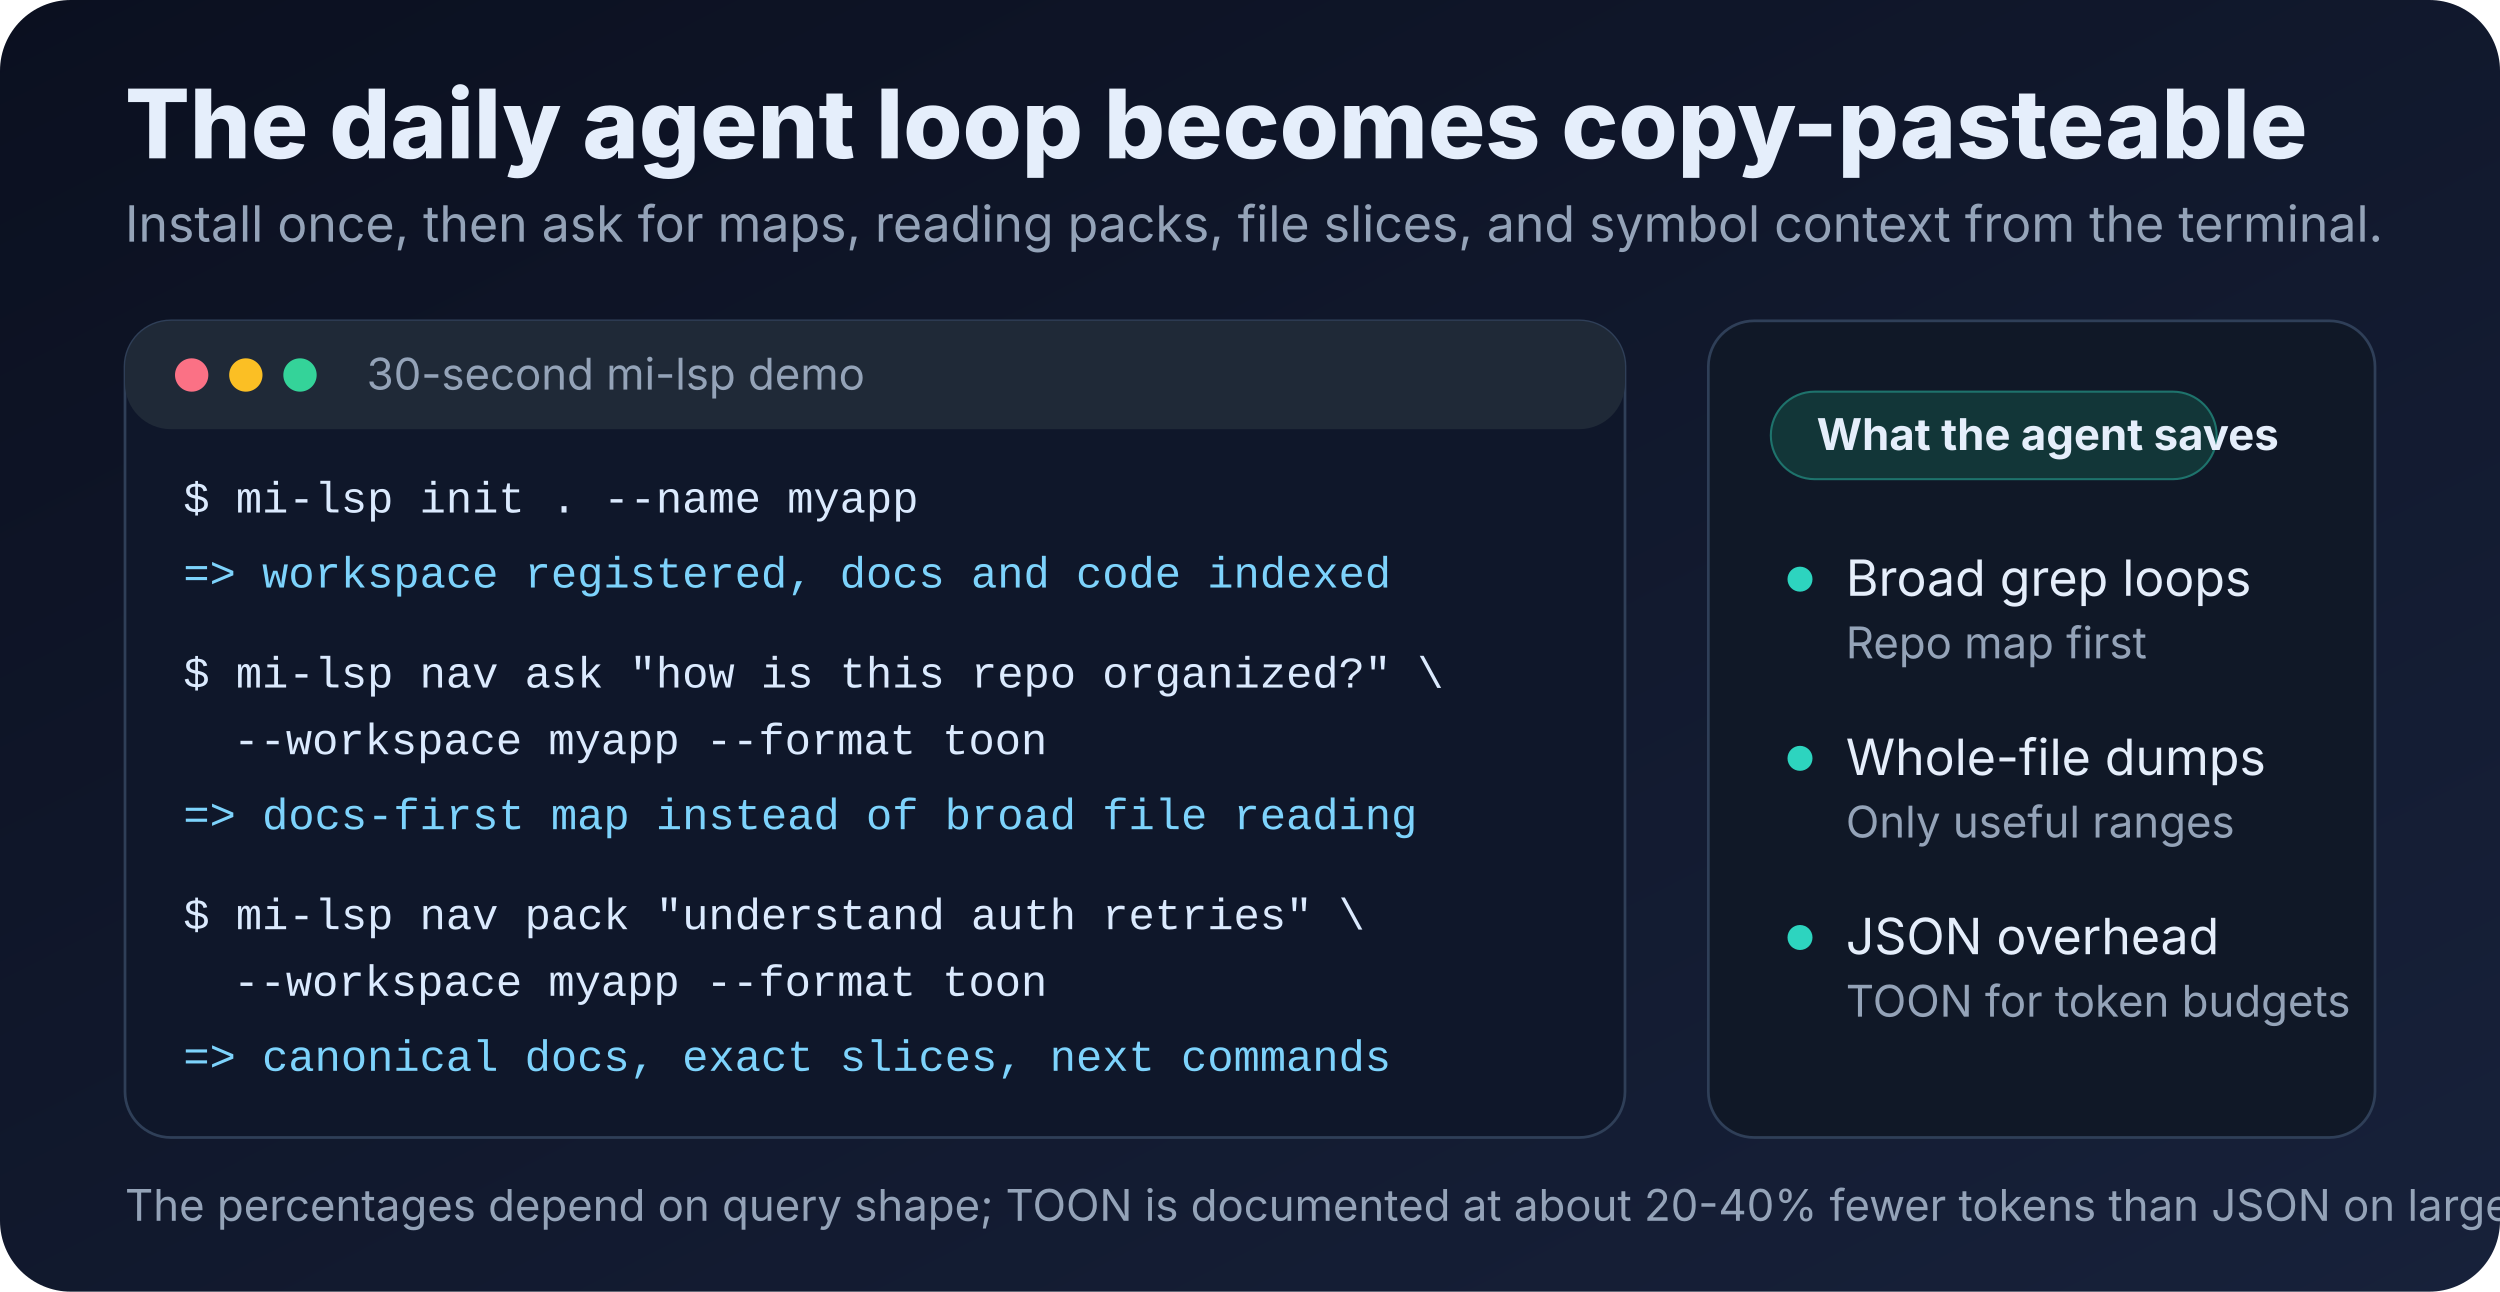
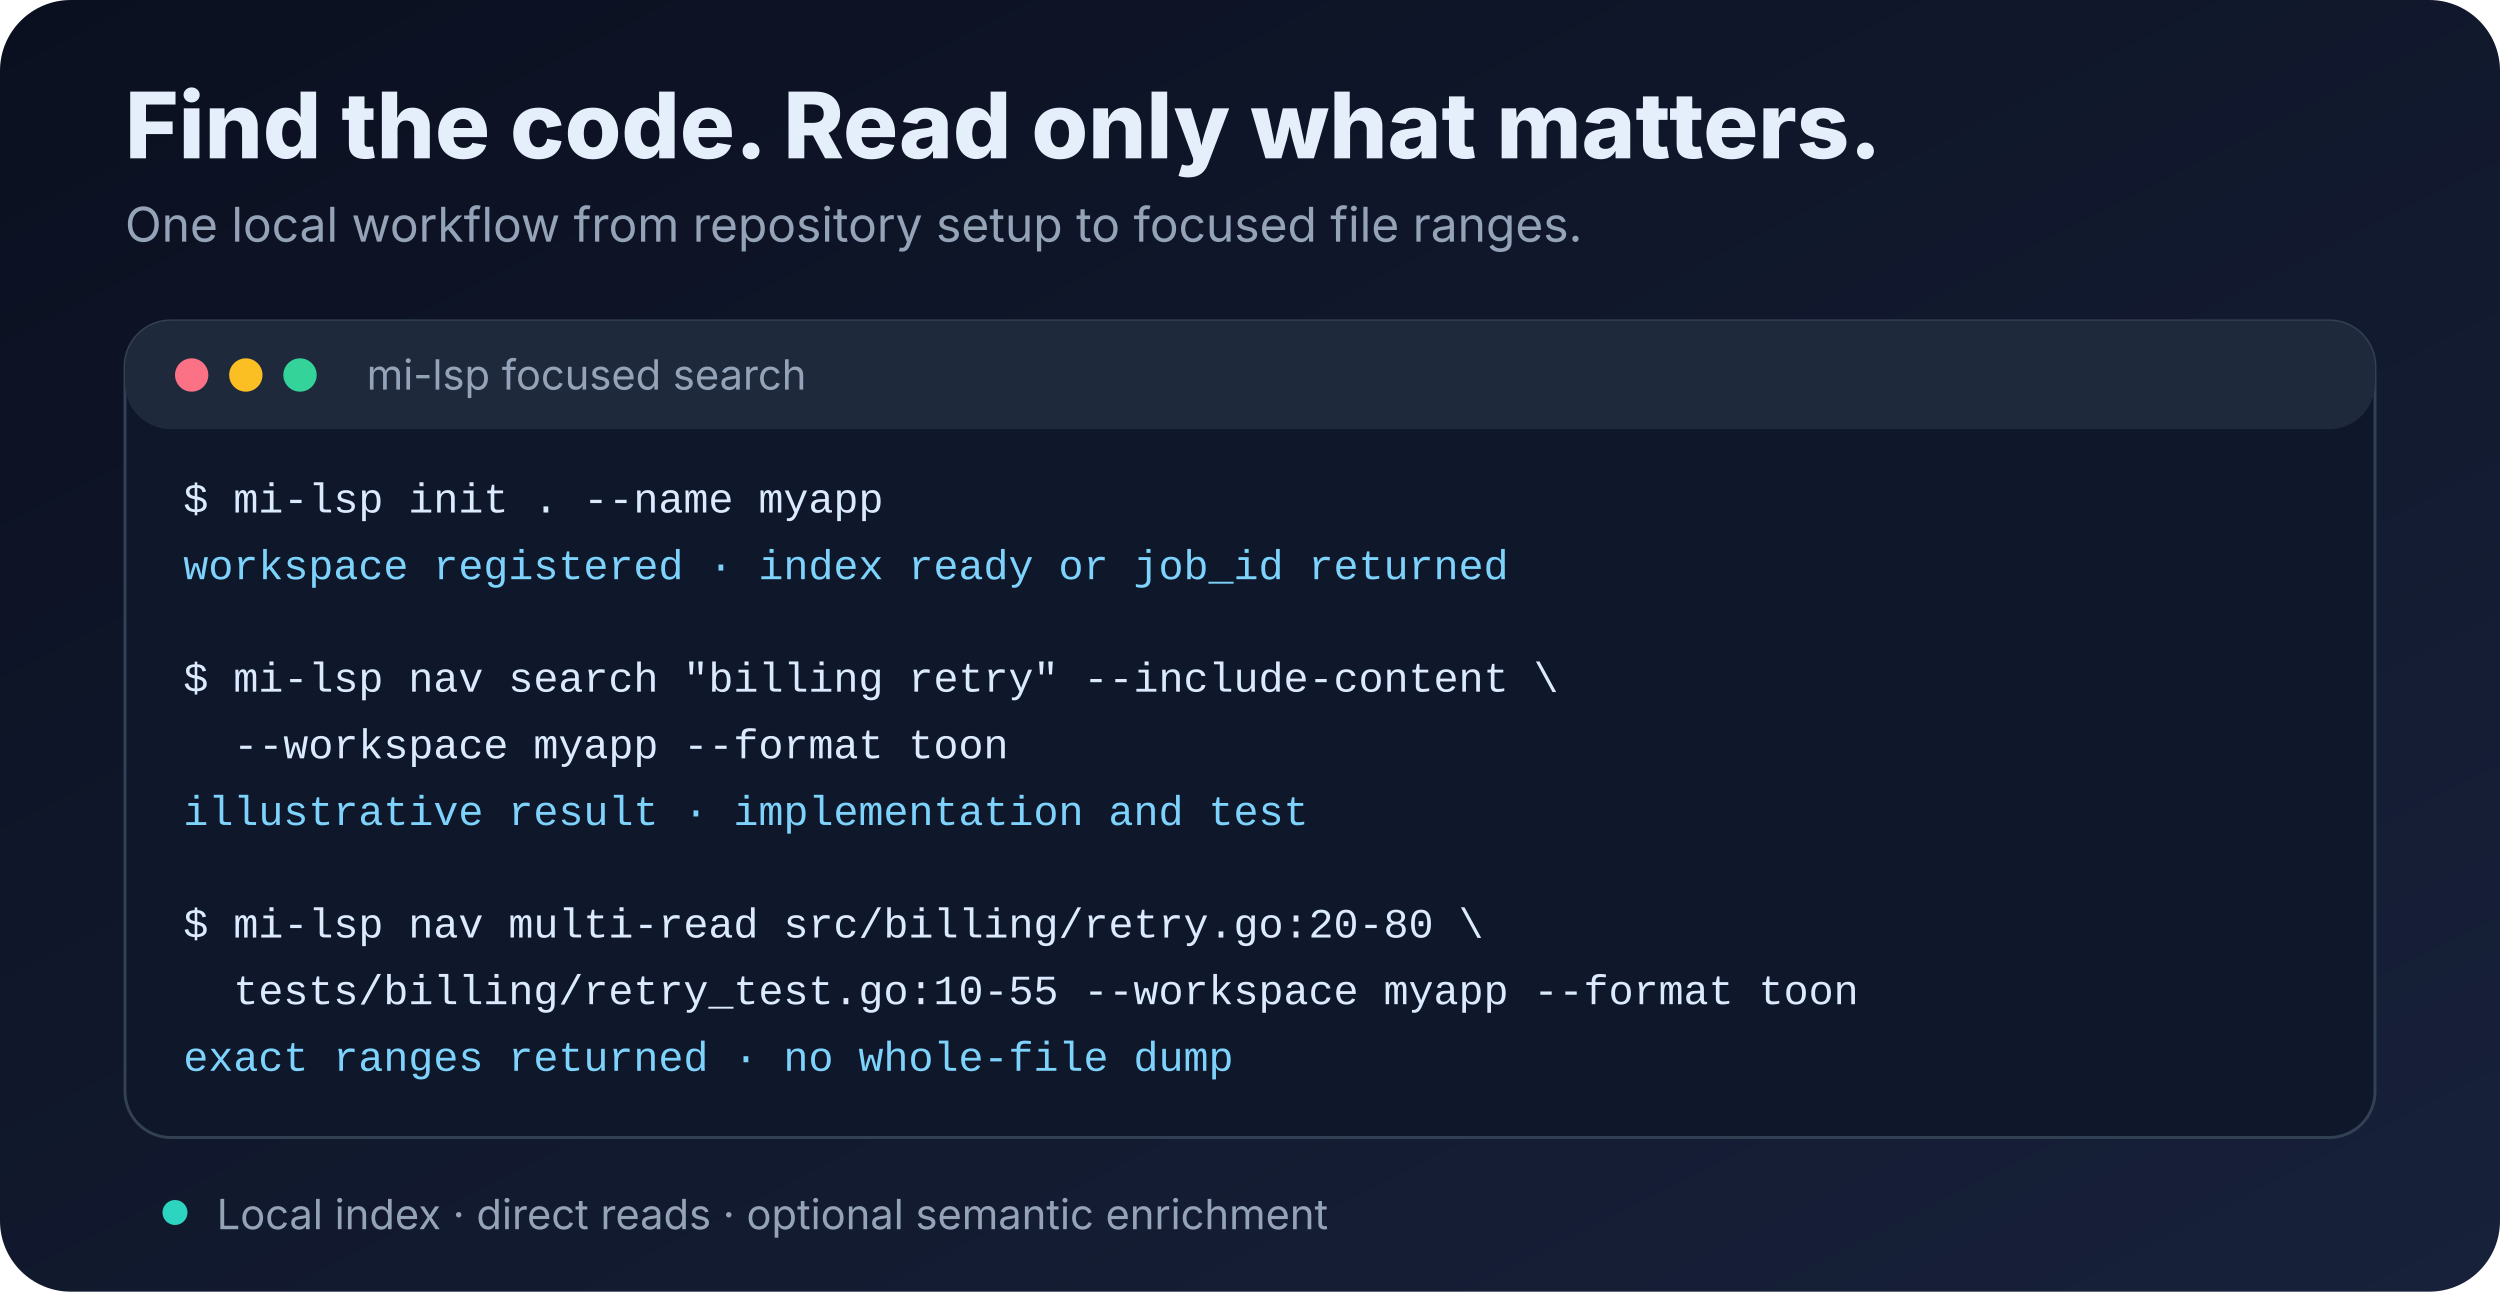
<svg xmlns="http://www.w3.org/2000/svg" width="1200" height="620" viewBox="0 0 1200 620" role="img" aria-labelledby="title desc">
  <defs>
    <linearGradient id="bg" x1="0" y1="0" x2="1" y2="1">
      <stop offset="0%" stop-color="#0b1020" />
      <stop offset="100%" stop-color="#17213a" />
    </linearGradient>
    <style>
-       .bg { fill: url(#bg); }
-       .panel { fill: #0f172a; stroke: #2f3f58; stroke-width: 1.3; }
-       .side { fill: #101827; stroke: #2f3f58; stroke-width: 1.3; }
-       .bar { fill: #1f2937; }
-       .dot-red { fill: #fb7185; }
-       .dot-yellow { fill: #fbbf24; }
-       .dot-green { fill: #34d399; }
-       .text { fill: #e5eefb; font-family: Inter, ui-sans-serif, system-ui, -apple-system, BlinkMacSystemFont, "Segoe UI", sans-serif; }
-       .muted { fill: #94a3b8; font-family: Inter, ui-sans-serif, system-ui, -apple-system, BlinkMacSystemFont, "Segoe UI", sans-serif; }
-       .mono { fill: #dbeafe; font-family: "SFMono-Regular", Consolas, "Liberation Mono", monospace; }
-       .ok { fill: #7dd3fc; font-family: "SFMono-Regular", Consolas, "Liberation Mono", monospace; }
-       .accent { fill: #2dd4bf; }
-       .title { font-size: 46px; font-weight: 820; letter-spacing: 0; }
-       .body { font-size: 24px; }
-       .small { font-size: 21px; }
-       .mono-size { font-size: 21px; }
-       .metric { font-size: 34px; font-weight: 800; letter-spacing: 0; }
-       .pill { fill: #123638; stroke: #1e736c; stroke-width: 1; }
+       .bg{fill:url(#bg)}.panel{fill:#0f172a;stroke:#334155;stroke-width:1.4}.bar{fill:#1e293b}
+       .text{fill:#e5eefb;font-family:Inter,ui-sans-serif,system-ui,sans-serif}.muted{fill:#94a3b8;font-family:Inter,ui-sans-serif,system-ui,sans-serif}
+       .mono{fill:#dbeafe;font-family:Consolas,"Liberation Mono",monospace}.ok{fill:#7dd3fc;font-family:Consolas,"Liberation Mono",monospace}
+       .accent{fill:#2dd4bf}.title{font-size:44px;font-weight:800}.body{font-size:23px}.small{font-size:20px}.cmd{font-size:20px}
    </style>
  </defs>
  <rect class="bg" width="1200" height="620" rx="34" />
-   <text x="60" y="76" class="text title">The daily agent loop becomes copy-pasteable</text>
-   <text x="60" y="116" class="muted body">Install once, then ask for maps, reading packs, file slices, and symbol context from the terminal.</text>
-   <rect x="60" y="154" width="720" height="392" rx="22" class="panel" />
-   <rect x="60" y="154" width="720" height="52" rx="22" class="bar" />
-   <circle cx="92" cy="180" r="8" class="dot-red" />
-   <circle cx="118" cy="180" r="8" class="dot-yellow" />
-   <circle cx="144" cy="180" r="8" class="dot-green" />
-   <text x="176" y="187" class="muted small">30-second mi-lsp demo</text>
-   <text x="88" y="246" class="mono mono-size">$ mi-lsp init . --name myapp</text>
-   <text x="88" y="282" class="ok mono-size">=&gt; workspace registered, docs and code indexed</text>
-   <text x="88" y="330" class="mono mono-size">$ mi-lsp nav ask "how is this repo organized?" \</text>
-   <text x="112" y="362" class="mono mono-size">  --workspace myapp --format toon</text>
-   <text x="88" y="398" class="ok mono-size">=&gt; docs-first map instead of broad file reading</text>
-   <text x="88" y="446" class="mono mono-size">$ mi-lsp nav pack "understand auth retries" \</text>
-   <text x="112" y="478" class="mono mono-size">  --workspace myapp --format toon</text>
-   <text x="88" y="514" class="ok mono-size">=&gt; canonical docs, exact slices, next commands</text>
-   <rect x="820" y="154" width="320" height="392" rx="22" class="side" />
-   <rect x="850" y="188" width="214" height="42" rx="21" class="pill" />
-   <text x="872" y="216" class="text small" font-weight="700">What the agent saves</text>
-   <circle cx="864" cy="278" r="6" class="accent" />
-   <text x="886" y="286" class="text body">Broad grep loops</text>
-   <text x="886" y="316" class="muted small">Repo map first</text>
-   <circle cx="864" cy="364" r="6" class="accent" />
-   <text x="886" y="372" class="text body">Whole-file dumps</text>
-   <text x="886" y="402" class="muted small">Only useful ranges</text>
-   <circle cx="864" cy="450" r="6" class="accent" />
-   <text x="886" y="458" class="text body">JSON overhead</text>
-   <text x="886" y="488" class="muted small">TOON for token budgets</text>
-   <text x="60" y="586" class="muted small">The percentages depend on query shape; TOON is documented at about 20-40% fewer tokens than JSON on large arrays.</text>
+   <text x="60" y="76" class="text title">Find the code. Read only what matters.</text>
+   <text x="60" y="116" class="muted body">One local workflow from repository setup to focused file ranges.</text>
+   <rect x="60" y="154" width="1080" height="392" rx="22" class="panel" />
+   <rect x="60" y="154" width="1080" height="52" rx="22" class="bar" />
+   <circle cx="92" cy="180" r="8" fill="#fb7185" />
+   <circle cx="118" cy="180" r="8" fill="#fbbf24" />
+   <circle cx="144" cy="180" r="8" fill="#34d399" />
+   <text x="176" y="187" class="muted small">mi-lsp focused search</text>
+   <text x="88" y="246" class="mono cmd">$ mi-lsp init . --name myapp</text>
+   <text x="88" y="278" class="ok cmd">workspace registered · index ready or job_id returned</text>
+   <text x="88" y="332" class="mono cmd">$ mi-lsp nav search "billing retry" --include-content \</text>
+   <text x="112" y="364" class="mono cmd">  --workspace myapp --format toon</text>
+   <text x="88" y="396" class="ok cmd">illustrative result · implementation and test</text>
+   <text x="88" y="450" class="mono cmd">$ mi-lsp nav multi-read src/billing/retry.go:20-80 \</text>
+   <text x="112" y="482" class="mono cmd">  tests/billing/retry_test.go:10-55 --workspace myapp --format toon</text>
+   <text x="88" y="514" class="ok cmd">exact ranges returned · no whole-file dump</text>
+   <circle cx="84" cy="582" r="6" class="accent" />
+   <text x="104" y="590" class="muted small">Local index · direct reads · optional semantic enrichment</text>
</svg>
